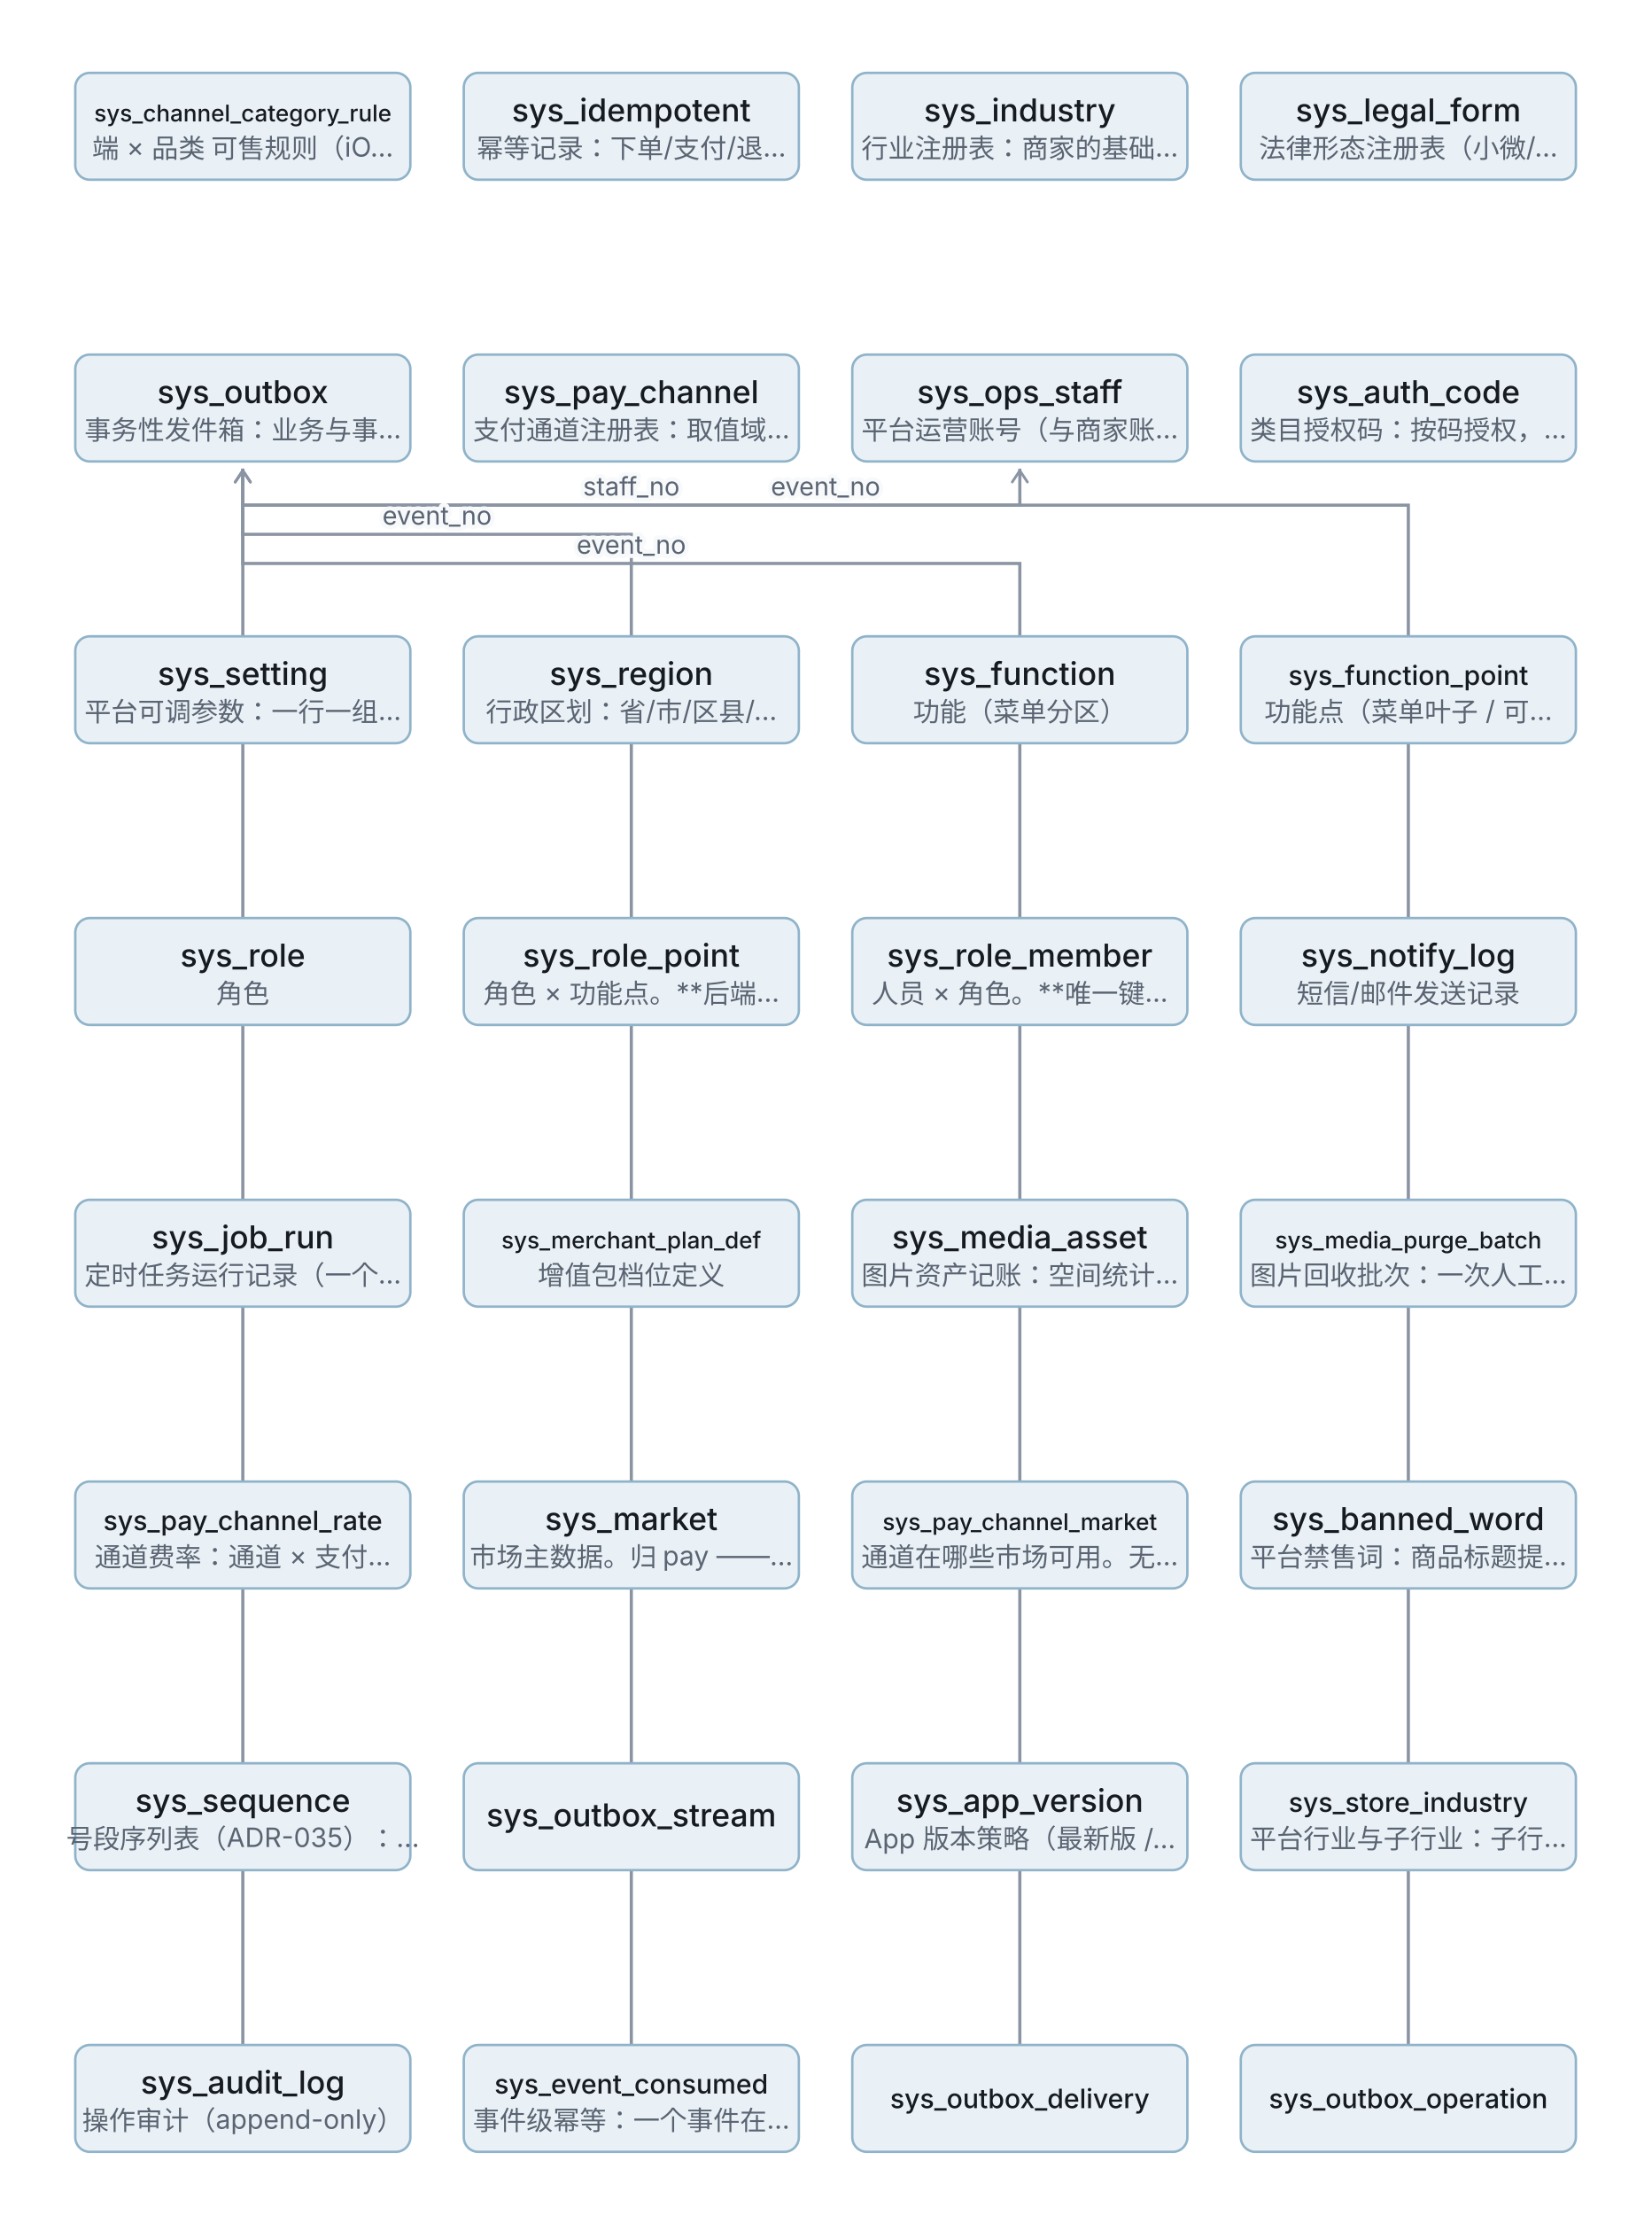
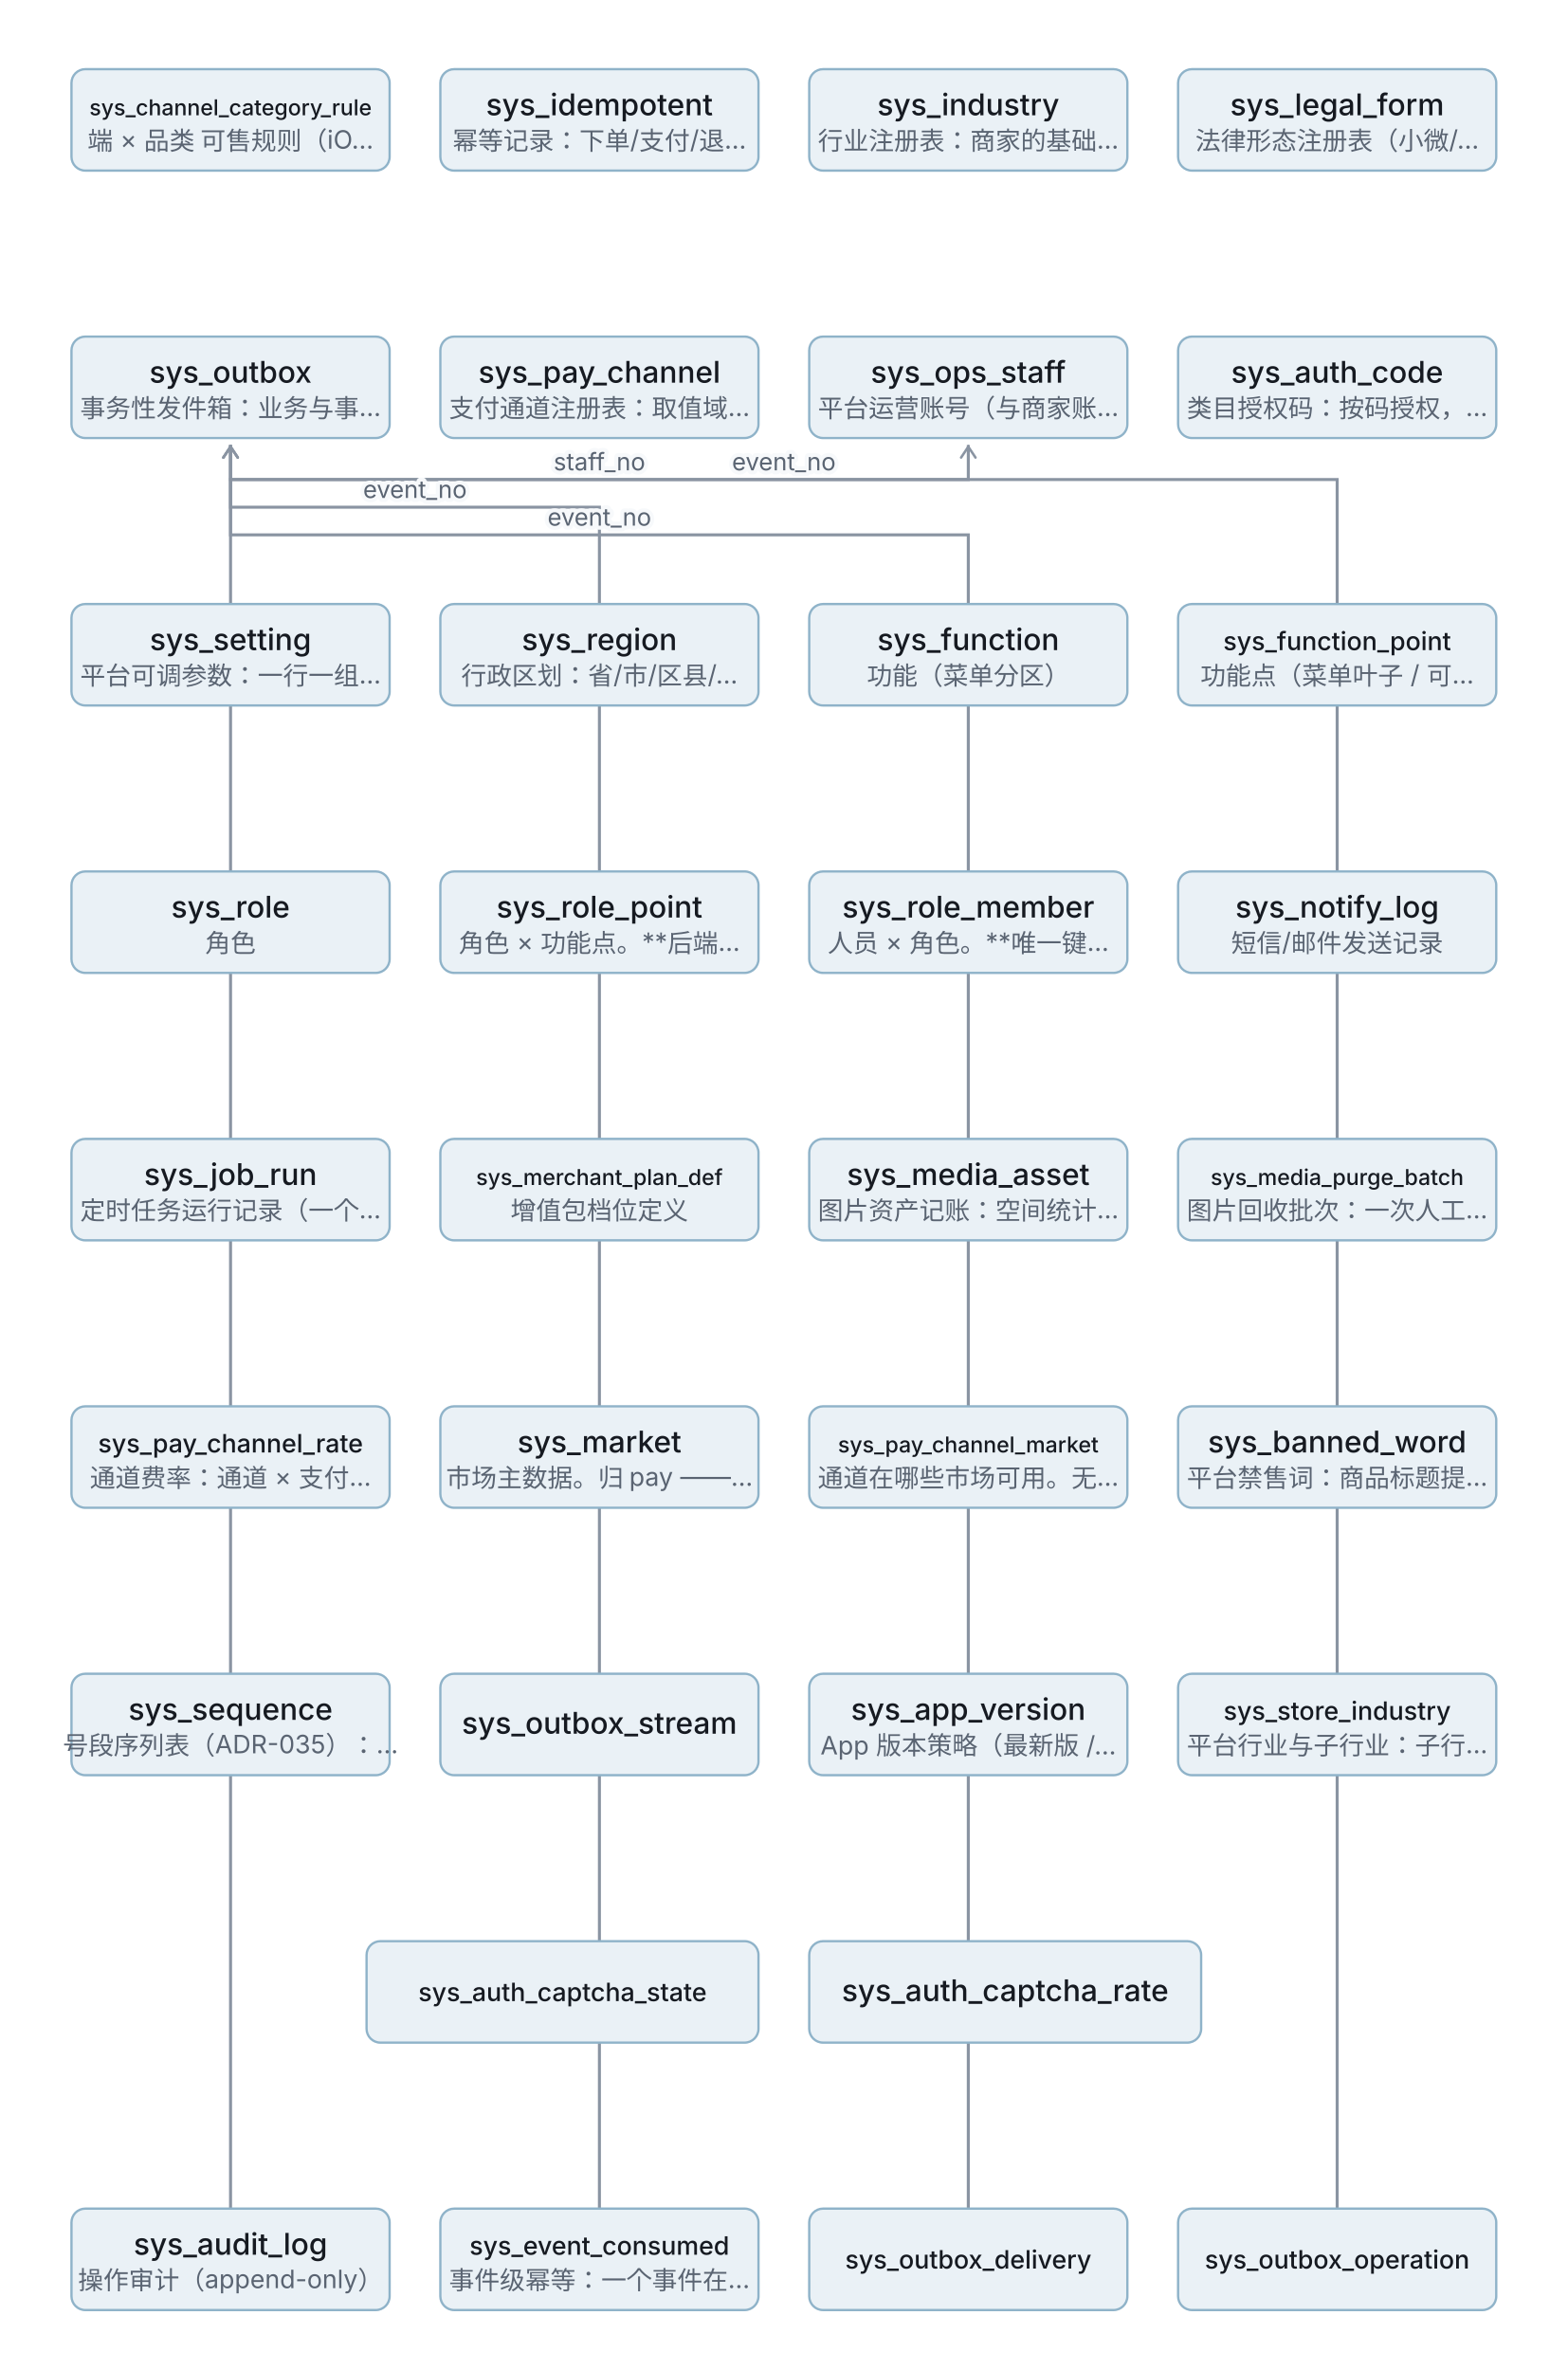
- <svg xmlns="http://www.w3.org/2000/svg" width="680" height="912" viewBox="0 0 680 912" role="img" font-family="system-ui,-apple-system,'PingFang SC',sans-serif">
+ <svg xmlns="http://www.w3.org/2000/svg" width="680" height="1028" viewBox="0 0 680 1028" role="img" font-family="system-ui,-apple-system,'PingFang SC',sans-serif">
  <defs>
    <marker id="a" viewBox="0 0 10 10" refX="9" refY="5" markerWidth="6" markerHeight="6" orient="auto-start-reverse">
      <path d="M2 1L8 5L2 9" fill="none" stroke="#8A94A2" stroke-width="1.4" stroke-linecap="round" />
    </marker>
    <style>.n{font-weight:500;fill:#161A21}.s{font-size:11px;fill:#5A6472}
.l{font-size:10.5px;fill:#5A6472;paint-order:stroke;stroke:#F7F9FB;stroke-width:3.5;stroke-linejoin:round}.b{font-size:11px;fill:#5A6472;letter-spacing:.1em}
.ar{stroke:#8A94A2;stroke-width:1.3;fill:none}</style>
  </defs>
-   <path class="ar" d="M100 842 L100 208 L420 208 L420 193" marker-end="url(#a)" />
-   <path class="ar" d="M260 842 L260 220 L100 220 L100 193" marker-end="url(#a)" />
-   <path class="ar" d="M420 842 L420 232 L100 232 L100 193" marker-end="url(#a)" />
-   <path class="ar" d="M580 842 L580 208 L100 208 L100 193" marker-end="url(#a)" />
+   <path class="ar" d="M100 958 L100 208 L420 208 L420 193" marker-end="url(#a)" />
+   <path class="ar" d="M260 958 L260 220 L100 220 L100 193" marker-end="url(#a)" />
+   <path class="ar" d="M420 958 L420 232 L100 232 L100 193" marker-end="url(#a)" />
+   <path class="ar" d="M580 958 L580 208 L100 208 L100 193" marker-end="url(#a)" />
  <rect x="31" y="30" width="138" height="44" rx="6" fill="#EAF1F6" stroke="#8FB3C9" />
  <text class="n" x="100" y="50" text-anchor="middle" font-size="9.5">sys_channel_category_rule</text>
  <text class="s" x="100" y="65" text-anchor="middle">端 × 品类 可售规则（iO…</text>
  <rect x="191" y="30" width="138" height="44" rx="6" fill="#EAF1F6" stroke="#8FB3C9" />
  <text class="n" x="260" y="50" text-anchor="middle" font-size="13">sys_idempotent</text>
  <text class="s" x="260" y="65" text-anchor="middle">幂等记录：下单/支付/退…</text>
  <rect x="351" y="30" width="138" height="44" rx="6" fill="#EAF1F6" stroke="#8FB3C9" />
  <text class="n" x="420" y="50" text-anchor="middle" font-size="13">sys_industry</text>
  <text class="s" x="420" y="65" text-anchor="middle">行业注册表：商家的基础…</text>
  <rect x="511" y="30" width="138" height="44" rx="6" fill="#EAF1F6" stroke="#8FB3C9" />
  <text class="n" x="580" y="50" text-anchor="middle" font-size="13">sys_legal_form</text>
  <text class="s" x="580" y="65" text-anchor="middle">法律形态注册表（小微/…</text>
  <rect x="31" y="146" width="138" height="44" rx="6" fill="#EAF1F6" stroke="#8FB3C9" />
  <text class="n" x="100" y="166" text-anchor="middle" font-size="13">sys_outbox</text>
  <text class="s" x="100" y="181" text-anchor="middle">事务性发件箱：业务与事…</text>
  <rect x="191" y="146" width="138" height="44" rx="6" fill="#EAF1F6" stroke="#8FB3C9" />
  <text class="n" x="260" y="166" text-anchor="middle" font-size="13">sys_pay_channel</text>
  <text class="s" x="260" y="181" text-anchor="middle">支付通道注册表：取值域…</text>
  <rect x="351" y="146" width="138" height="44" rx="6" fill="#EAF1F6" stroke="#8FB3C9" />
  <text class="n" x="420" y="166" text-anchor="middle" font-size="13">sys_ops_staff</text>
  <text class="s" x="420" y="181" text-anchor="middle">平台运营账号（与商家账…</text>
  <rect x="511" y="146" width="138" height="44" rx="6" fill="#EAF1F6" stroke="#8FB3C9" />
  <text class="n" x="580" y="166" text-anchor="middle" font-size="13">sys_auth_code</text>
  <text class="s" x="580" y="181" text-anchor="middle">类目授权码：按码授权，…</text>
  <rect x="31" y="262" width="138" height="44" rx="6" fill="#EAF1F6" stroke="#8FB3C9" />
  <text class="n" x="100" y="282" text-anchor="middle" font-size="13">sys_setting</text>
  <text class="s" x="100" y="297" text-anchor="middle">平台可调参数：一行一组…</text>
  <rect x="191" y="262" width="138" height="44" rx="6" fill="#EAF1F6" stroke="#8FB3C9" />
  <text class="n" x="260" y="282" text-anchor="middle" font-size="13">sys_region</text>
  <text class="s" x="260" y="297" text-anchor="middle">行政区划：省/市/区县/…</text>
  <rect x="351" y="262" width="138" height="44" rx="6" fill="#EAF1F6" stroke="#8FB3C9" />
  <text class="n" x="420" y="282" text-anchor="middle" font-size="13">sys_function</text>
  <text class="s" x="420" y="297" text-anchor="middle">功能（菜单分区）</text>
  <rect x="511" y="262" width="138" height="44" rx="6" fill="#EAF1F6" stroke="#8FB3C9" />
  <text class="n" x="580" y="282" text-anchor="middle" font-size="11">sys_function_point</text>
  <text class="s" x="580" y="297" text-anchor="middle">功能点（菜单叶子 / 可…</text>
  <rect x="31" y="378" width="138" height="44" rx="6" fill="#EAF1F6" stroke="#8FB3C9" />
  <text class="n" x="100" y="398" text-anchor="middle" font-size="13">sys_role</text>
  <text class="s" x="100" y="413" text-anchor="middle">角色</text>
  <rect x="191" y="378" width="138" height="44" rx="6" fill="#EAF1F6" stroke="#8FB3C9" />
  <text class="n" x="260" y="398" text-anchor="middle" font-size="13">sys_role_point</text>
  <text class="s" x="260" y="413" text-anchor="middle">角色 × 功能点。**后端…</text>
  <rect x="351" y="378" width="138" height="44" rx="6" fill="#EAF1F6" stroke="#8FB3C9" />
  <text class="n" x="420" y="398" text-anchor="middle" font-size="13">sys_role_member</text>
  <text class="s" x="420" y="413" text-anchor="middle">人员 × 角色。**唯一键…</text>
  <rect x="511" y="378" width="138" height="44" rx="6" fill="#EAF1F6" stroke="#8FB3C9" />
  <text class="n" x="580" y="398" text-anchor="middle" font-size="13">sys_notify_log</text>
  <text class="s" x="580" y="413" text-anchor="middle">短信/邮件发送记录</text>
  <rect x="31" y="494" width="138" height="44" rx="6" fill="#EAF1F6" stroke="#8FB3C9" />
  <text class="n" x="100" y="514" text-anchor="middle" font-size="13">sys_job_run</text>
  <text class="s" x="100" y="529" text-anchor="middle">定时任务运行记录（一个…</text>
  <rect x="191" y="494" width="138" height="44" rx="6" fill="#EAF1F6" stroke="#8FB3C9" />
  <text class="n" x="260" y="514" text-anchor="middle" font-size="9.5">sys_merchant_plan_def</text>
  <text class="s" x="260" y="529" text-anchor="middle">增值包档位定义</text>
  <rect x="351" y="494" width="138" height="44" rx="6" fill="#EAF1F6" stroke="#8FB3C9" />
  <text class="n" x="420" y="514" text-anchor="middle" font-size="13">sys_media_asset</text>
  <text class="s" x="420" y="529" text-anchor="middle">图片资产记账：空间统计…</text>
  <rect x="511" y="494" width="138" height="44" rx="6" fill="#EAF1F6" stroke="#8FB3C9" />
  <text class="n" x="580" y="514" text-anchor="middle" font-size="9.5">sys_media_purge_batch</text>
  <text class="s" x="580" y="529" text-anchor="middle">图片回收批次：一次人工…</text>
  <rect x="31" y="610" width="138" height="44" rx="6" fill="#EAF1F6" stroke="#8FB3C9" />
  <text class="n" x="100" y="630" text-anchor="middle" font-size="11">sys_pay_channel_rate</text>
  <text class="s" x="100" y="645" text-anchor="middle">通道费率：通道 × 支付…</text>
  <rect x="191" y="610" width="138" height="44" rx="6" fill="#EAF1F6" stroke="#8FB3C9" />
  <text class="n" x="260" y="630" text-anchor="middle" font-size="13">sys_market</text>
  <text class="s" x="260" y="645" text-anchor="middle">市场主数据。归 pay ——…</text>
  <rect x="351" y="610" width="138" height="44" rx="6" fill="#EAF1F6" stroke="#8FB3C9" />
  <text class="n" x="420" y="630" text-anchor="middle" font-size="9.5">sys_pay_channel_market</text>
  <text class="s" x="420" y="645" text-anchor="middle">通道在哪些市场可用。无…</text>
  <rect x="511" y="610" width="138" height="44" rx="6" fill="#EAF1F6" stroke="#8FB3C9" />
  <text class="n" x="580" y="630" text-anchor="middle" font-size="13">sys_banned_word</text>
  <text class="s" x="580" y="645" text-anchor="middle">平台禁售词：商品标题提…</text>
  <rect x="31" y="726" width="138" height="44" rx="6" fill="#EAF1F6" stroke="#8FB3C9" />
  <text class="n" x="100" y="746" text-anchor="middle" font-size="13">sys_sequence</text>
  <text class="s" x="100" y="761" text-anchor="middle">号段序列表（ADR-035）：…</text>
  <rect x="191" y="726" width="138" height="44" rx="6" fill="#EAF1F6" stroke="#8FB3C9" />
  <text class="n" x="260" y="752" text-anchor="middle" font-size="13">sys_outbox_stream</text>
  <rect x="351" y="726" width="138" height="44" rx="6" fill="#EAF1F6" stroke="#8FB3C9" />
  <text class="n" x="420" y="746" text-anchor="middle" font-size="13">sys_app_version</text>
  <text class="s" x="420" y="761" text-anchor="middle">App 版本策略（最新版 /…</text>
  <rect x="511" y="726" width="138" height="44" rx="6" fill="#EAF1F6" stroke="#8FB3C9" />
  <text class="n" x="580" y="746" text-anchor="middle" font-size="11">sys_store_industry</text>
  <text class="s" x="580" y="761" text-anchor="middle">平台行业与子行业：子行…</text>
-   <rect x="31" y="842" width="138" height="44" rx="6" fill="#EAF1F6" stroke="#8FB3C9" />
-   <text class="n" x="100" y="862" text-anchor="middle" font-size="13">sys_audit_log</text>
-   <text class="s" x="100" y="877" text-anchor="middle">操作审计（append-only）</text>
-   <rect x="191" y="842" width="138" height="44" rx="6" fill="#EAF1F6" stroke="#8FB3C9" />
-   <text class="n" x="260" y="862" text-anchor="middle" font-size="11">sys_event_consumed</text>
-   <text class="s" x="260" y="877" text-anchor="middle">事件级幂等：一个事件在…</text>
-   <rect x="351" y="842" width="138" height="44" rx="6" fill="#EAF1F6" stroke="#8FB3C9" />
-   <text class="n" x="420" y="868" text-anchor="middle" font-size="11">sys_outbox_delivery</text>
-   <rect x="511" y="842" width="138" height="44" rx="6" fill="#EAF1F6" stroke="#8FB3C9" />
-   <text class="n" x="580" y="868" text-anchor="middle" font-size="11">sys_outbox_operation</text>
+   <rect x="159" y="842" width="170" height="44" rx="6" fill="#EAF1F6" stroke="#8FB3C9" />
+   <text class="n" x="244" y="868" text-anchor="middle" font-size="11">sys_auth_captcha_state</text>
+   <rect x="351" y="842" width="170" height="44" rx="6" fill="#EAF1F6" stroke="#8FB3C9" />
+   <text class="n" x="436" y="868" text-anchor="middle" font-size="13">sys_auth_captcha_rate</text>
+   <rect x="31" y="958" width="138" height="44" rx="6" fill="#EAF1F6" stroke="#8FB3C9" />
+   <text class="n" x="100" y="978" text-anchor="middle" font-size="13">sys_audit_log</text>
+   <text class="s" x="100" y="993" text-anchor="middle">操作审计（append-only）</text>
+   <rect x="191" y="958" width="138" height="44" rx="6" fill="#EAF1F6" stroke="#8FB3C9" />
+   <text class="n" x="260" y="978" text-anchor="middle" font-size="11">sys_event_consumed</text>
+   <text class="s" x="260" y="993" text-anchor="middle">事件级幂等：一个事件在…</text>
+   <rect x="351" y="958" width="138" height="44" rx="6" fill="#EAF1F6" stroke="#8FB3C9" />
+   <text class="n" x="420" y="984" text-anchor="middle" font-size="11">sys_outbox_delivery</text>
+   <rect x="511" y="958" width="138" height="44" rx="6" fill="#EAF1F6" stroke="#8FB3C9" />
+   <text class="n" x="580" y="984" text-anchor="middle" font-size="11">sys_outbox_operation</text>
  <text class="l" x="260" y="204" text-anchor="middle">staff_no</text>
  <text class="l" x="180" y="216" text-anchor="middle">event_no</text>
  <text class="l" x="260" y="228" text-anchor="middle">event_no</text>
  <text class="l" x="340" y="204" text-anchor="middle">event_no</text>
</svg>
